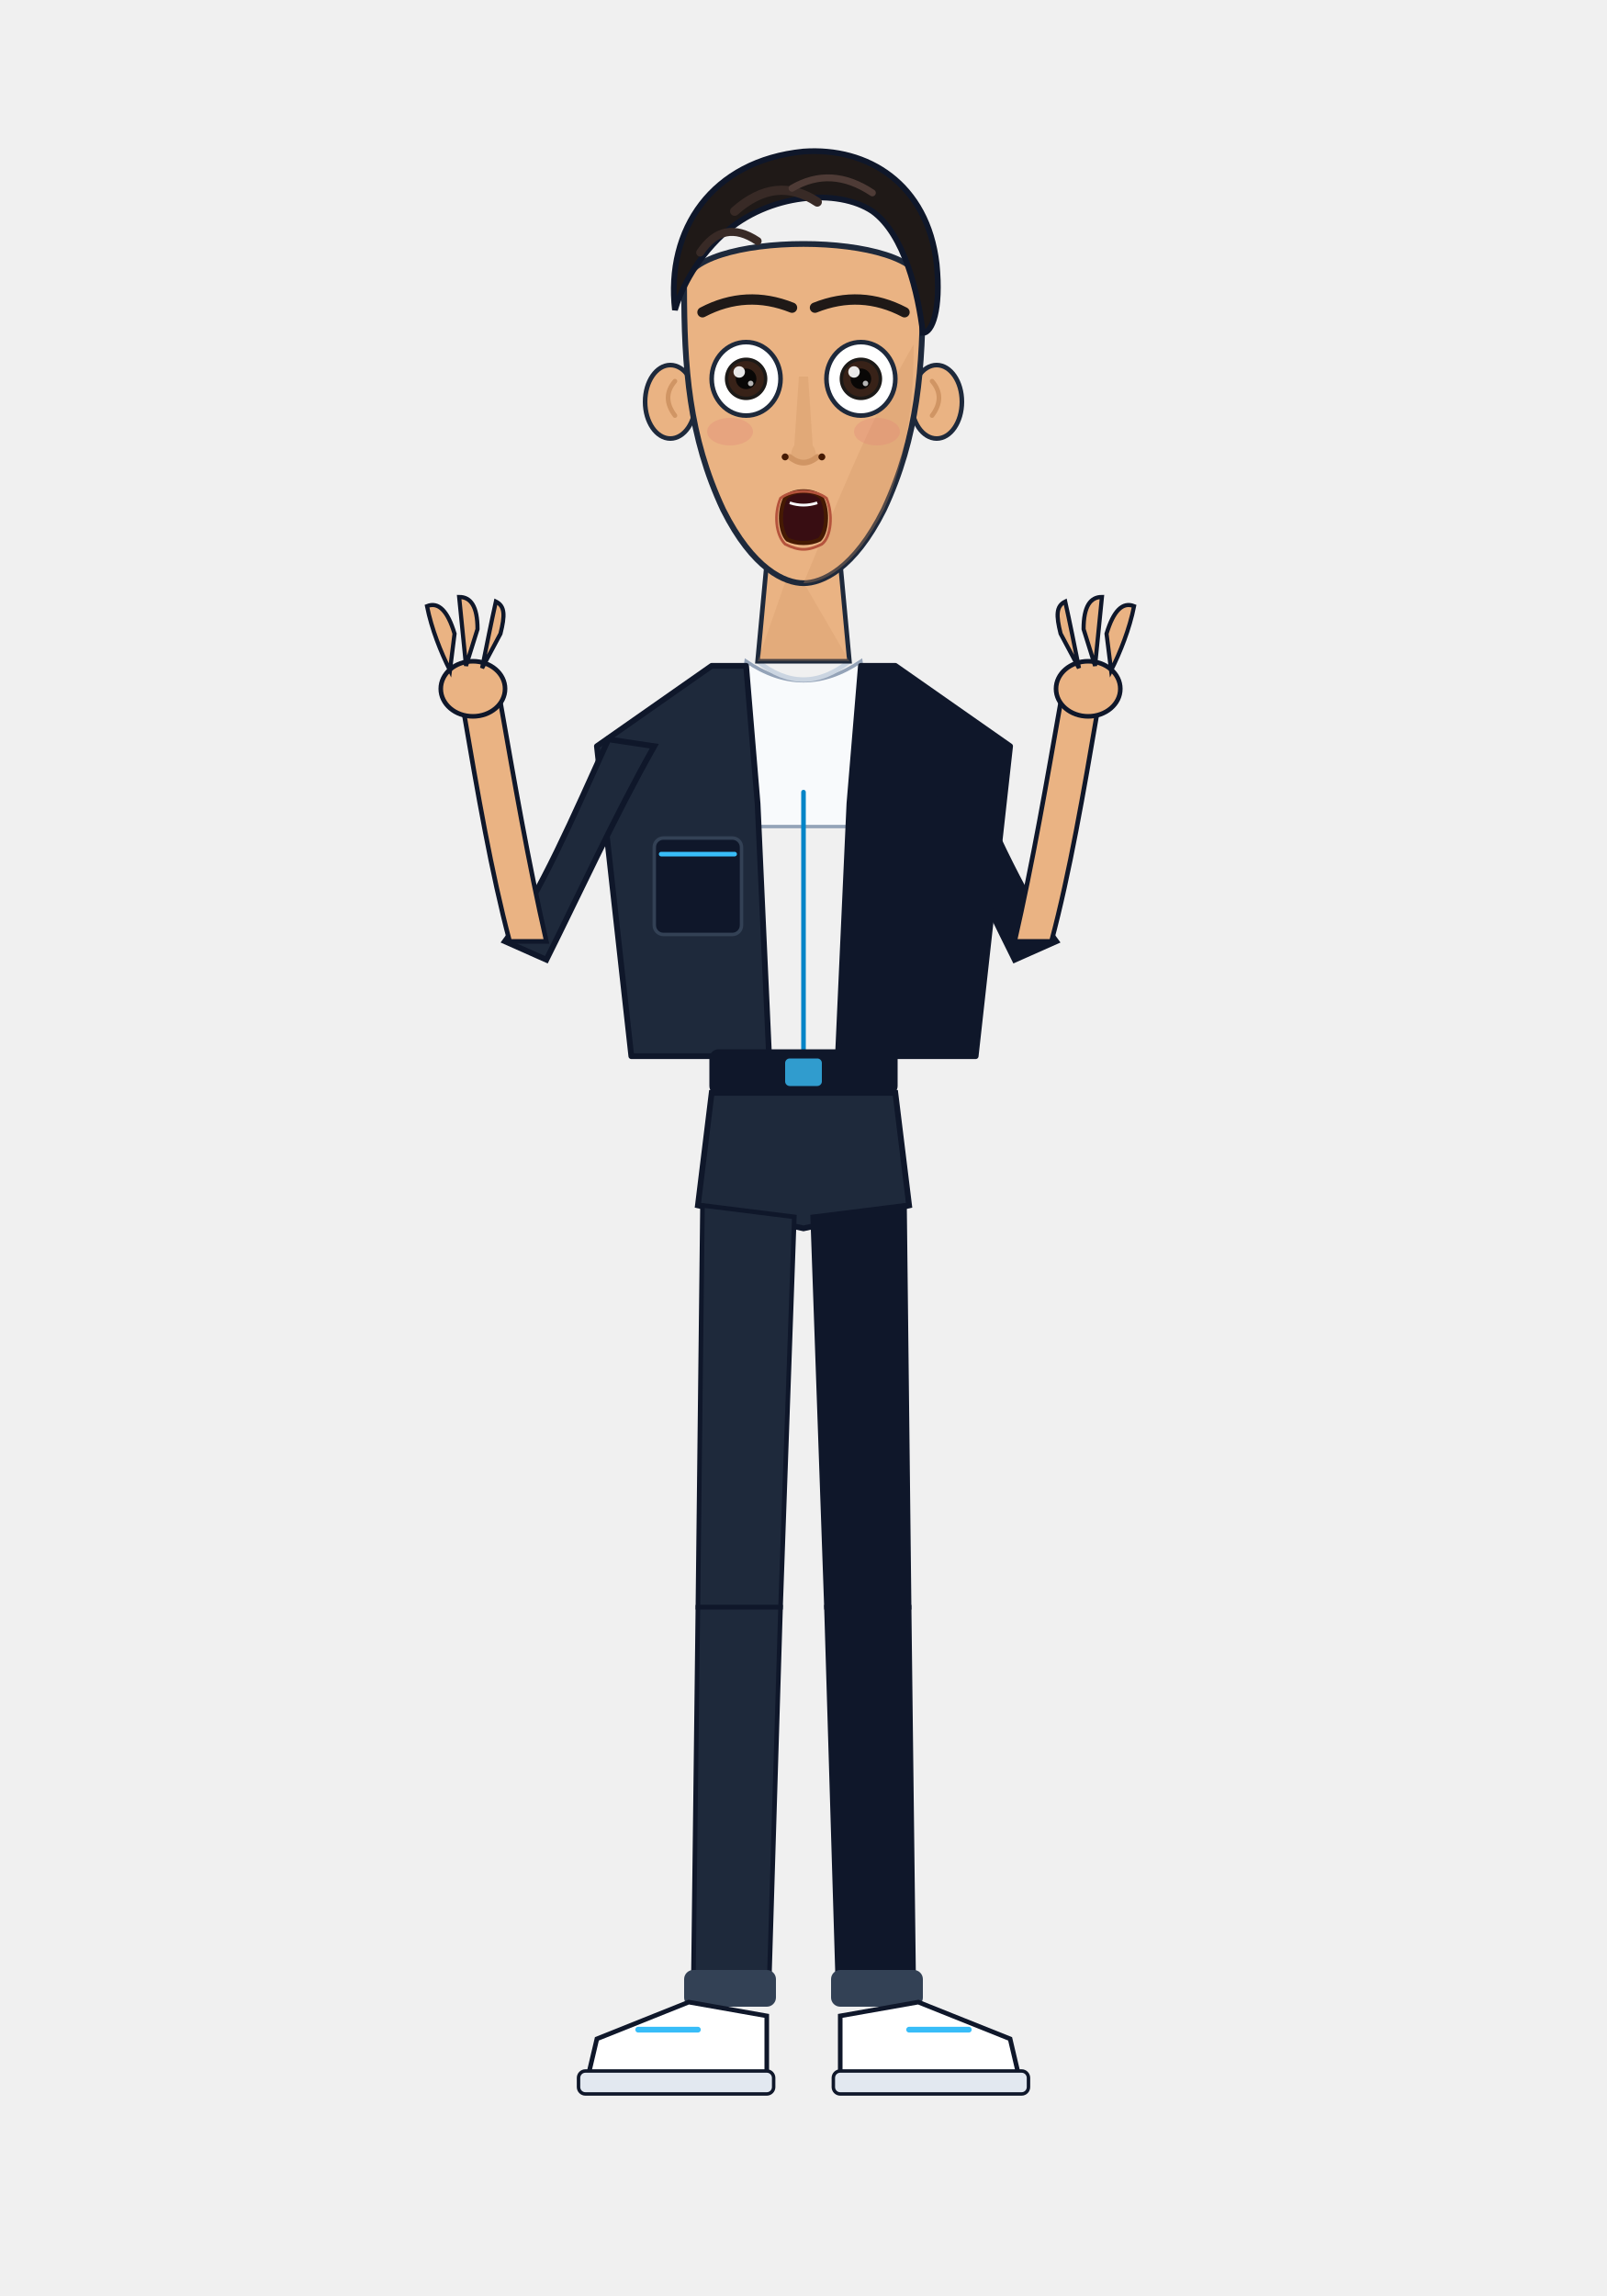
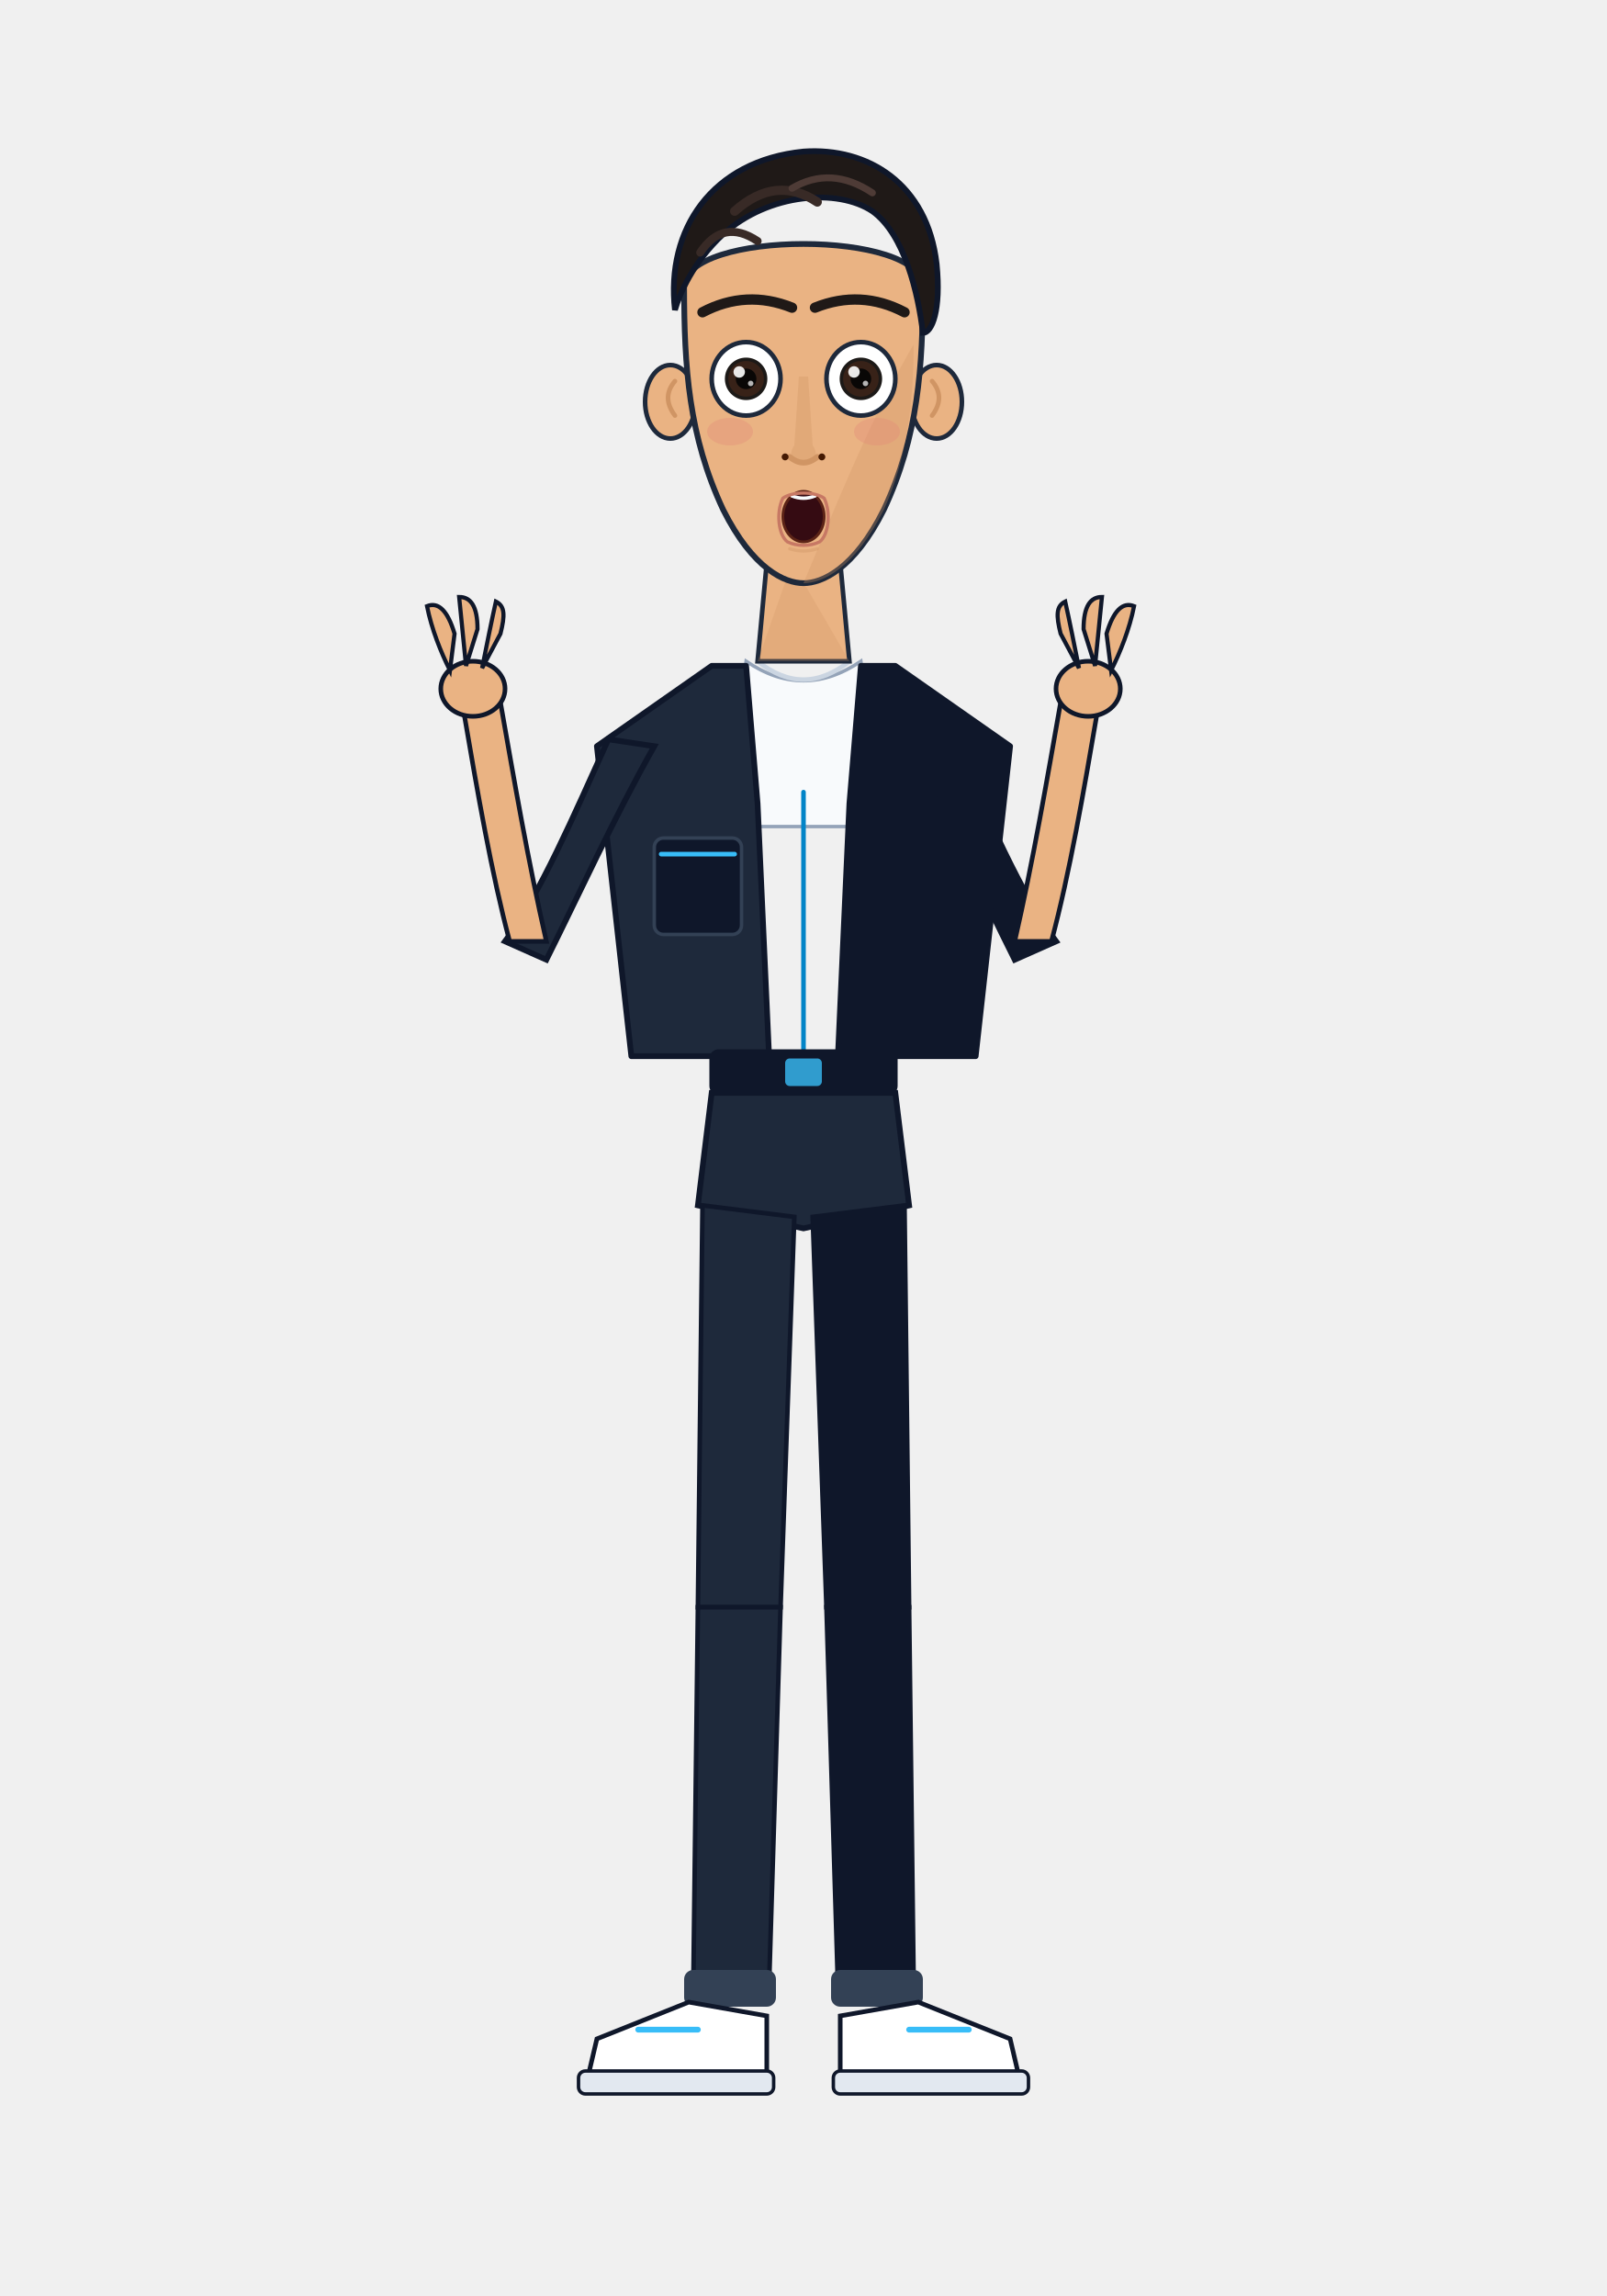
<svg xmlns="http://www.w3.org/2000/svg" viewBox="-100 50 700 1000" width="700" height="1000">
  <g id="modern_character_root">
    <path d="M 210 526 L 290 526 L 296 575 L 250 585 L 204 575 Z" fill="#1e293b" stroke="#0f172a" stroke-width="2.5" />
    <path d="M 206 575 L 246 580 L 240 750 L 204 750 Z" fill="#1e293b" stroke="#0f172a" stroke-width="2" />
    <path d="M 204 750 L 240 750 L 235 915 L 202 915 Z" fill="#1e293b" stroke="#0f172a" stroke-width="2" />
    <rect x="198" y="908" width="40" height="16" rx="4" fill="#334155" />
    <path d="M 254 580 L 294 575 L 296 750 L 260 750 Z" fill="#0f172a" stroke="#0f172a" stroke-width="2" />
    <path d="M 260 750 L 296 750 L 298 915 L 265 915 Z" fill="#0f172a" stroke="#0f172a" stroke-width="2" />
    <rect x="262" y="908" width="40" height="16" rx="4" fill="#334155" />
    <path d="M 156 955 L 234 955 L 234 928 L 200 922 L 160 938 Z" fill="#ffffff" stroke="#0f172a" stroke-width="2" />
    <rect x="152" y="952" width="85" height="10" rx="3" fill="#e2e8f0" stroke="#0f172a" stroke-width="1.5" />
    <line x1="178" y1="934" x2="204" y2="934" stroke="#38bdf8" stroke-width="2.5" stroke-linecap="round" />
    <path d="M 266 955 L 344 955 L 340 938 L 300 922 L 266 928 Z" fill="#ffffff" stroke="#0f172a" stroke-width="2" />
    <rect x="263" y="952" width="85" height="10" rx="3" fill="#e2e8f0" stroke="#0f172a" stroke-width="1.5" />
    <line x1="296" y1="934" x2="322" y2="934" stroke="#38bdf8" stroke-width="2.5" stroke-linecap="round" />
    <path d="M 225 338 Q 250 355 275 338 L 285 410 L 215 410 Z" fill="#f8fafc" stroke="#94a3b8" stroke-width="1.5" />
    <path d="M 230 338 Q 250 354 270 338" stroke="#cbd5e1" stroke-width="2" fill="none" />
    <path d="M 210 340 L 160 375 L 175 510 L 235 510 L 230 400 L 225 340 Z" fill="#1e293b" stroke="#0f172a" stroke-width="2.5" stroke-linejoin="round" />
    <path d="M 290 340 L 340 375 L 325 510 L 265 510 L 270 400 L 275 340 Z" fill="#0f172a" stroke="#0f172a" stroke-width="2.5" stroke-linejoin="round" />
    <line x1="250" y1="395" x2="250" y2="510" stroke="#0284c7" stroke-width="2" stroke-linecap="round" />
    <rect x="185" y="415" width="38" height="42" rx="4" fill="#0f172a" stroke="#334155" stroke-width="1.5" />
    <line x1="188" y1="422" x2="220" y2="422" stroke="#38bdf8" stroke-width="2" stroke-linecap="round" />
    <rect x="210" y="508" width="80" height="18" rx="3" fill="#0f172a" stroke="#0f172a" stroke-width="2" />
    <rect x="242" y="511" width="16" height="12" rx="2" fill="#38bdf8" opacity="0.8" />
    <path d="M 165 372 C 150 405, 135 440, 120 460 L 138 468 C 152 440, 168 405, 185 375 Z" fill="#1e293b" stroke="#0f172a" stroke-width="2.5" />
    <path d="M 122 460 C 114 430, 108 395, 102 360 L 118 356 C 124 390, 130 425, 138 460 Z" fill="#eab383" stroke="#0f172a" stroke-width="2" />
    <ellipse cx="106" cy="350" rx="14" ry="12" fill="#eab383" stroke="#0f172a" stroke-width="2" />
    <path d="M 96 342 C 92 334, 88 324, 86 314 C 91 312, 95 316, 98 326 Z" fill="#eab383" stroke="#0f172a" stroke-width="1.8" />
    <path d="M 103 340 C 102 330, 101 320, 100 310 C 105 310, 108 314, 108 324 Z" fill="#eab383" stroke="#0f172a" stroke-width="1.8" />
    <path d="M 110 341 C 112 331, 114 321, 116 312 C 120 314, 120 318, 118 326 Z" fill="#eab383" stroke="#0f172a" stroke-width="1.8" />
    <path d="M 315 372 C 330 405, 345 440, 360 460 L 342 468 C 328 440, 312 405, 295 375 Z" fill="#0f172a" stroke="#0f172a" stroke-width="2.5" />
    <path d="M 358 460 C 366 430, 372 395, 378 360 L 362 356 C 356 390, 350 425, 342 460 Z" fill="#eab383" stroke="#0f172a" stroke-width="2" />
    <ellipse cx="374" cy="350" rx="14" ry="12" fill="#eab383" stroke="#0f172a" stroke-width="2" />
    <path d="M 384 342 C 388 334, 392 324, 394 314 C 389 312, 385 316, 382 326 Z" fill="#eab383" stroke="#0f172a" stroke-width="1.8" />
    <path d="M 377 340 C 378 330, 379 320, 380 310 C 375 310, 372 314, 372 324 Z" fill="#eab383" stroke="#0f172a" stroke-width="1.8" />
    <path d="M 370 341 C 368 331, 366 321, 364 312 C 360 314, 360 318, 362 326 Z" fill="#eab383" stroke="#0f172a" stroke-width="1.8" />
    <path d="M 234 295 L 230 338 L 270 338 L 266 295 Z" fill="#eab383" stroke="#1e293b" stroke-width="2" />
    <path d="M 245 295 L 230 338 L 270 338 Z" fill="#d09564" opacity="0.25" />
    <ellipse cx="192" cy="225" rx="11" ry="16" fill="#eab383" stroke="#1e293b" stroke-width="2" />
    <path d="M 194 216 Q 188 223 194 231" stroke="#d09564" stroke-width="2" fill="none" stroke-linecap="round" />
    <ellipse cx="308" cy="225" rx="11" ry="16" fill="#eab383" stroke="#1e293b" stroke-width="2" />
    <path d="M 306 216 Q 312 223 306 231" stroke="#d09564" stroke-width="2" fill="none" stroke-linecap="round" />
    <path d="M 198 175               C 198 150, 302 150, 302 175               C 302 210, 300 240, 285 272               C 272 298, 258 304, 250 304               C 242 304, 228 298, 215 272               C 200 240, 198 210, 198 175 Z" fill="#eab383" stroke="#1e293b" stroke-width="2.5" />
    <path d="M 250 304 C 258 304, 272 298, 285 272 C 295 250, 298 225, 298 200 C 280 230, 260 280, 250 304 Z" fill="#d09564" opacity="0.3" />
    <ellipse cx="218" cy="238" rx="10" ry="6" fill="#e28878" opacity="0.35" />
    <ellipse cx="282" cy="238" rx="10" ry="6" fill="#e28878" opacity="0.35" />
    <path d="M 194 185              C 190 150, 210 120, 250 116              C 278 114, 304 130, 308 165              C 310 185, 306 195, 302 195              C 300 178, 294 152, 280 142              C 265 132, 235 134, 215 152              C 202 164, 196 178, 194 185 Z" fill="#1f1917" stroke="#0f172a" stroke-width="2.5" />
    <path d="M 220 142 Q 238 126 256 138" stroke="#382a26" stroke-width="4" stroke-linecap="round" fill="none" />
    <path d="M 245 132 Q 262 122 280 134" stroke="#4e3b36" stroke-width="3" stroke-linecap="round" fill="none" />
    <path d="M 205 160 Q 215 145 230 155" stroke="#382a26" stroke-width="3.5" stroke-linecap="round" fill="none" />
    <path d="M 206 186 Q 225 176 245 184" stroke="#1f1917" stroke-width="4.5" stroke-linecap="round" fill="none" />
    <path d="M 255 184 Q 275 176 294 186" stroke="#1f1917" stroke-width="4.5" stroke-linecap="round" fill="none" />
    <ellipse cx="225" cy="215" rx="15" ry="16" fill="#ffffff" stroke="#1e293b" stroke-width="2" />
    <circle cx="225" cy="215" r="8.5" fill="#382218" stroke="#1c1917" stroke-width="1.5" />
    <circle cx="225" cy="215" r="4.5" fill="#090706" />
    <circle cx="222" cy="212" r="2.5" fill="#ffffff" opacity="0.9" />
    <circle cx="227" cy="217" r="1.2" fill="#ffffff" opacity="0.7" />
    <ellipse cx="275" cy="215" rx="15" ry="16" fill="#ffffff" stroke="#1e293b" stroke-width="2" />
    <circle cx="275" cy="215" r="8.5" fill="#382218" stroke="#1c1917" stroke-width="1.5" />
    <circle cx="275" cy="215" r="4.5" fill="#090706" />
    <circle cx="272" cy="212" r="2.5" fill="#ffffff" opacity="0.9" />
    <circle cx="277" cy="217" r="1.2" fill="#ffffff" opacity="0.7" />
    <path d="M 248 214 L 246 244 Q 242 250 250 252 Q 258 250 254 244 L 252 214" fill="#d09564" opacity="0.35" />
    <path d="M 244 249 Q 250 254 256 249" stroke="#d09564" stroke-width="2.5" stroke-linecap="round" fill="none" />
    <circle cx="242" cy="249" r="1.5" fill="#451a03" />
    <circle cx="258" cy="249" r="1.5" fill="#451a03" />
-     <path d="M 242 267 C 245 263, 255 263, 258 267 C 261 273, 260 282, 257 285 C 253 287, 247 287, 243 285 C 240 282, 239 273, 242 267 Z" fill="#380d12" stroke="#451a03" stroke-width="1.8" />
-     <path d="M 244 269 Q 250 271 256 269" stroke="#f8fafc" stroke-width="1.2" fill="none" />
-     <path d="M 240 267 C 245 263, 255 263, 260 267 C 263 274, 262 284, 258 287 C 252 290, 248 290, 242 287 C 238 283, 237 274, 240 267 Z" stroke="#b4533c" stroke-width="1.2" fill="none" />
+     <ellipse cx="250" cy="275" rx="9" ry="11" fill="#350b12" stroke="#5c2417" stroke-width="1.2" />
+     <path d="M 245 266 Q 250 268 255 266" stroke="#f8fafc" stroke-width="1.5" stroke-linecap="round" fill="none" />
+     <path d="M 241 267 C 245 264, 255 264, 259 267 C 262 273, 261 283, 257 286 C 253 288, 247 288, 243 286 C 239 283, 238 273, 241 267 Z" stroke="#c77864" stroke-width="1.4" fill="none" />
+     <path d="M 244 289 Q 250 291 256 289" stroke="#d09564" stroke-width="1.4" fill="none" opacity="0.4" stroke-linecap="round" />
  </g>
</svg>
